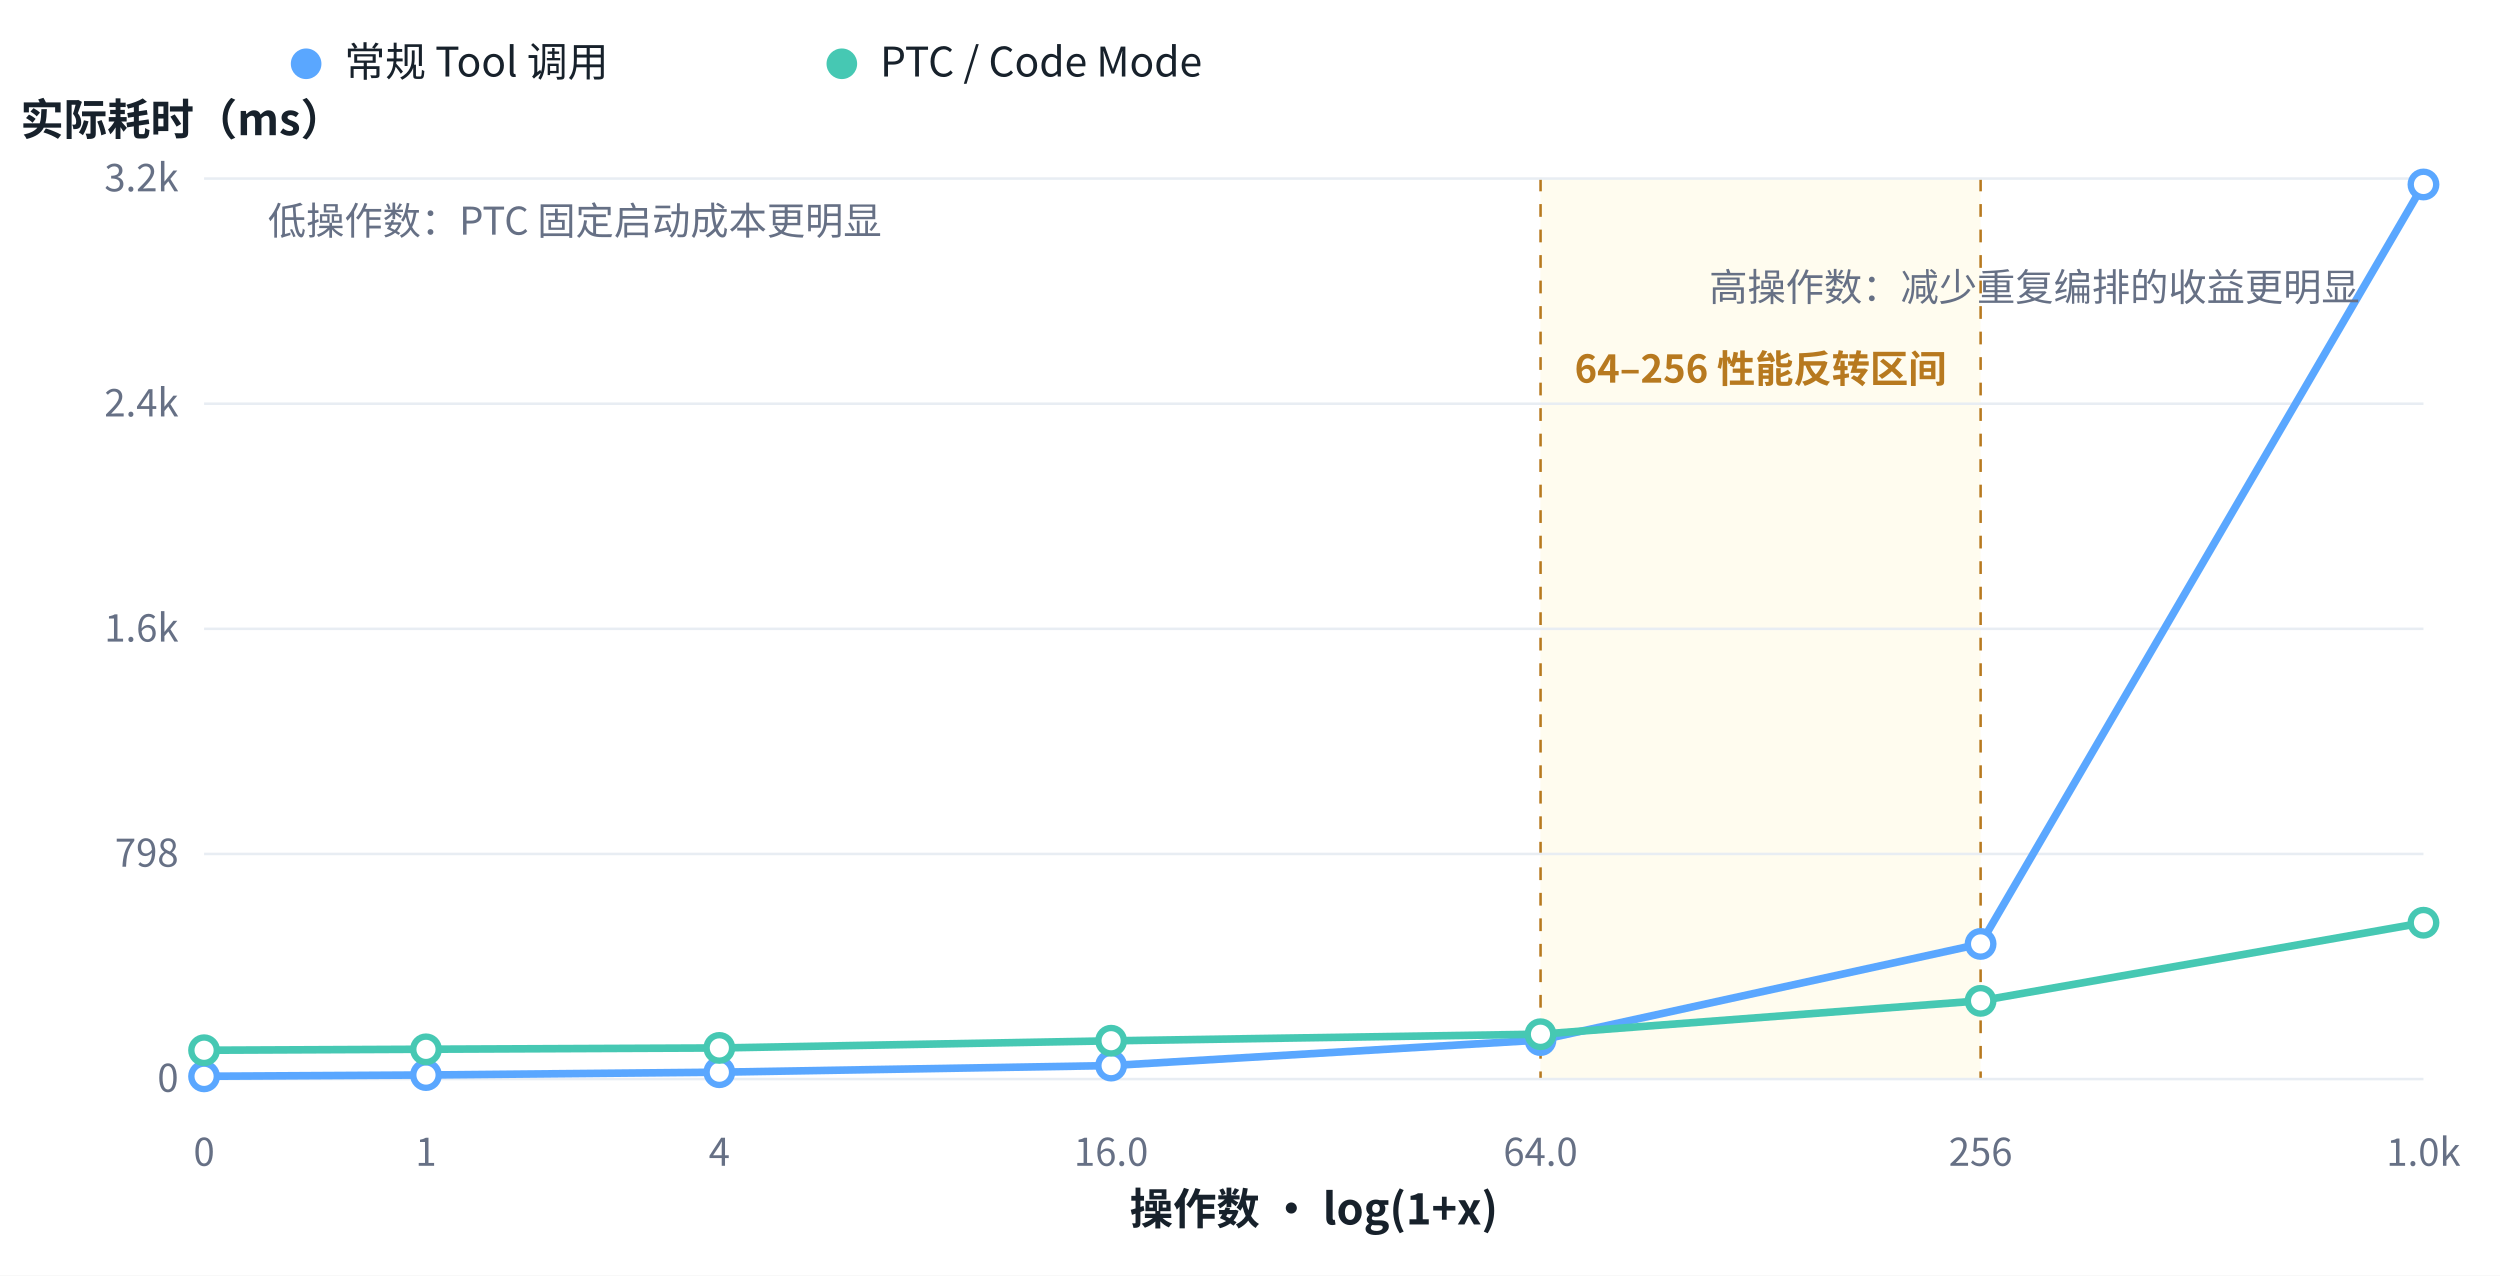
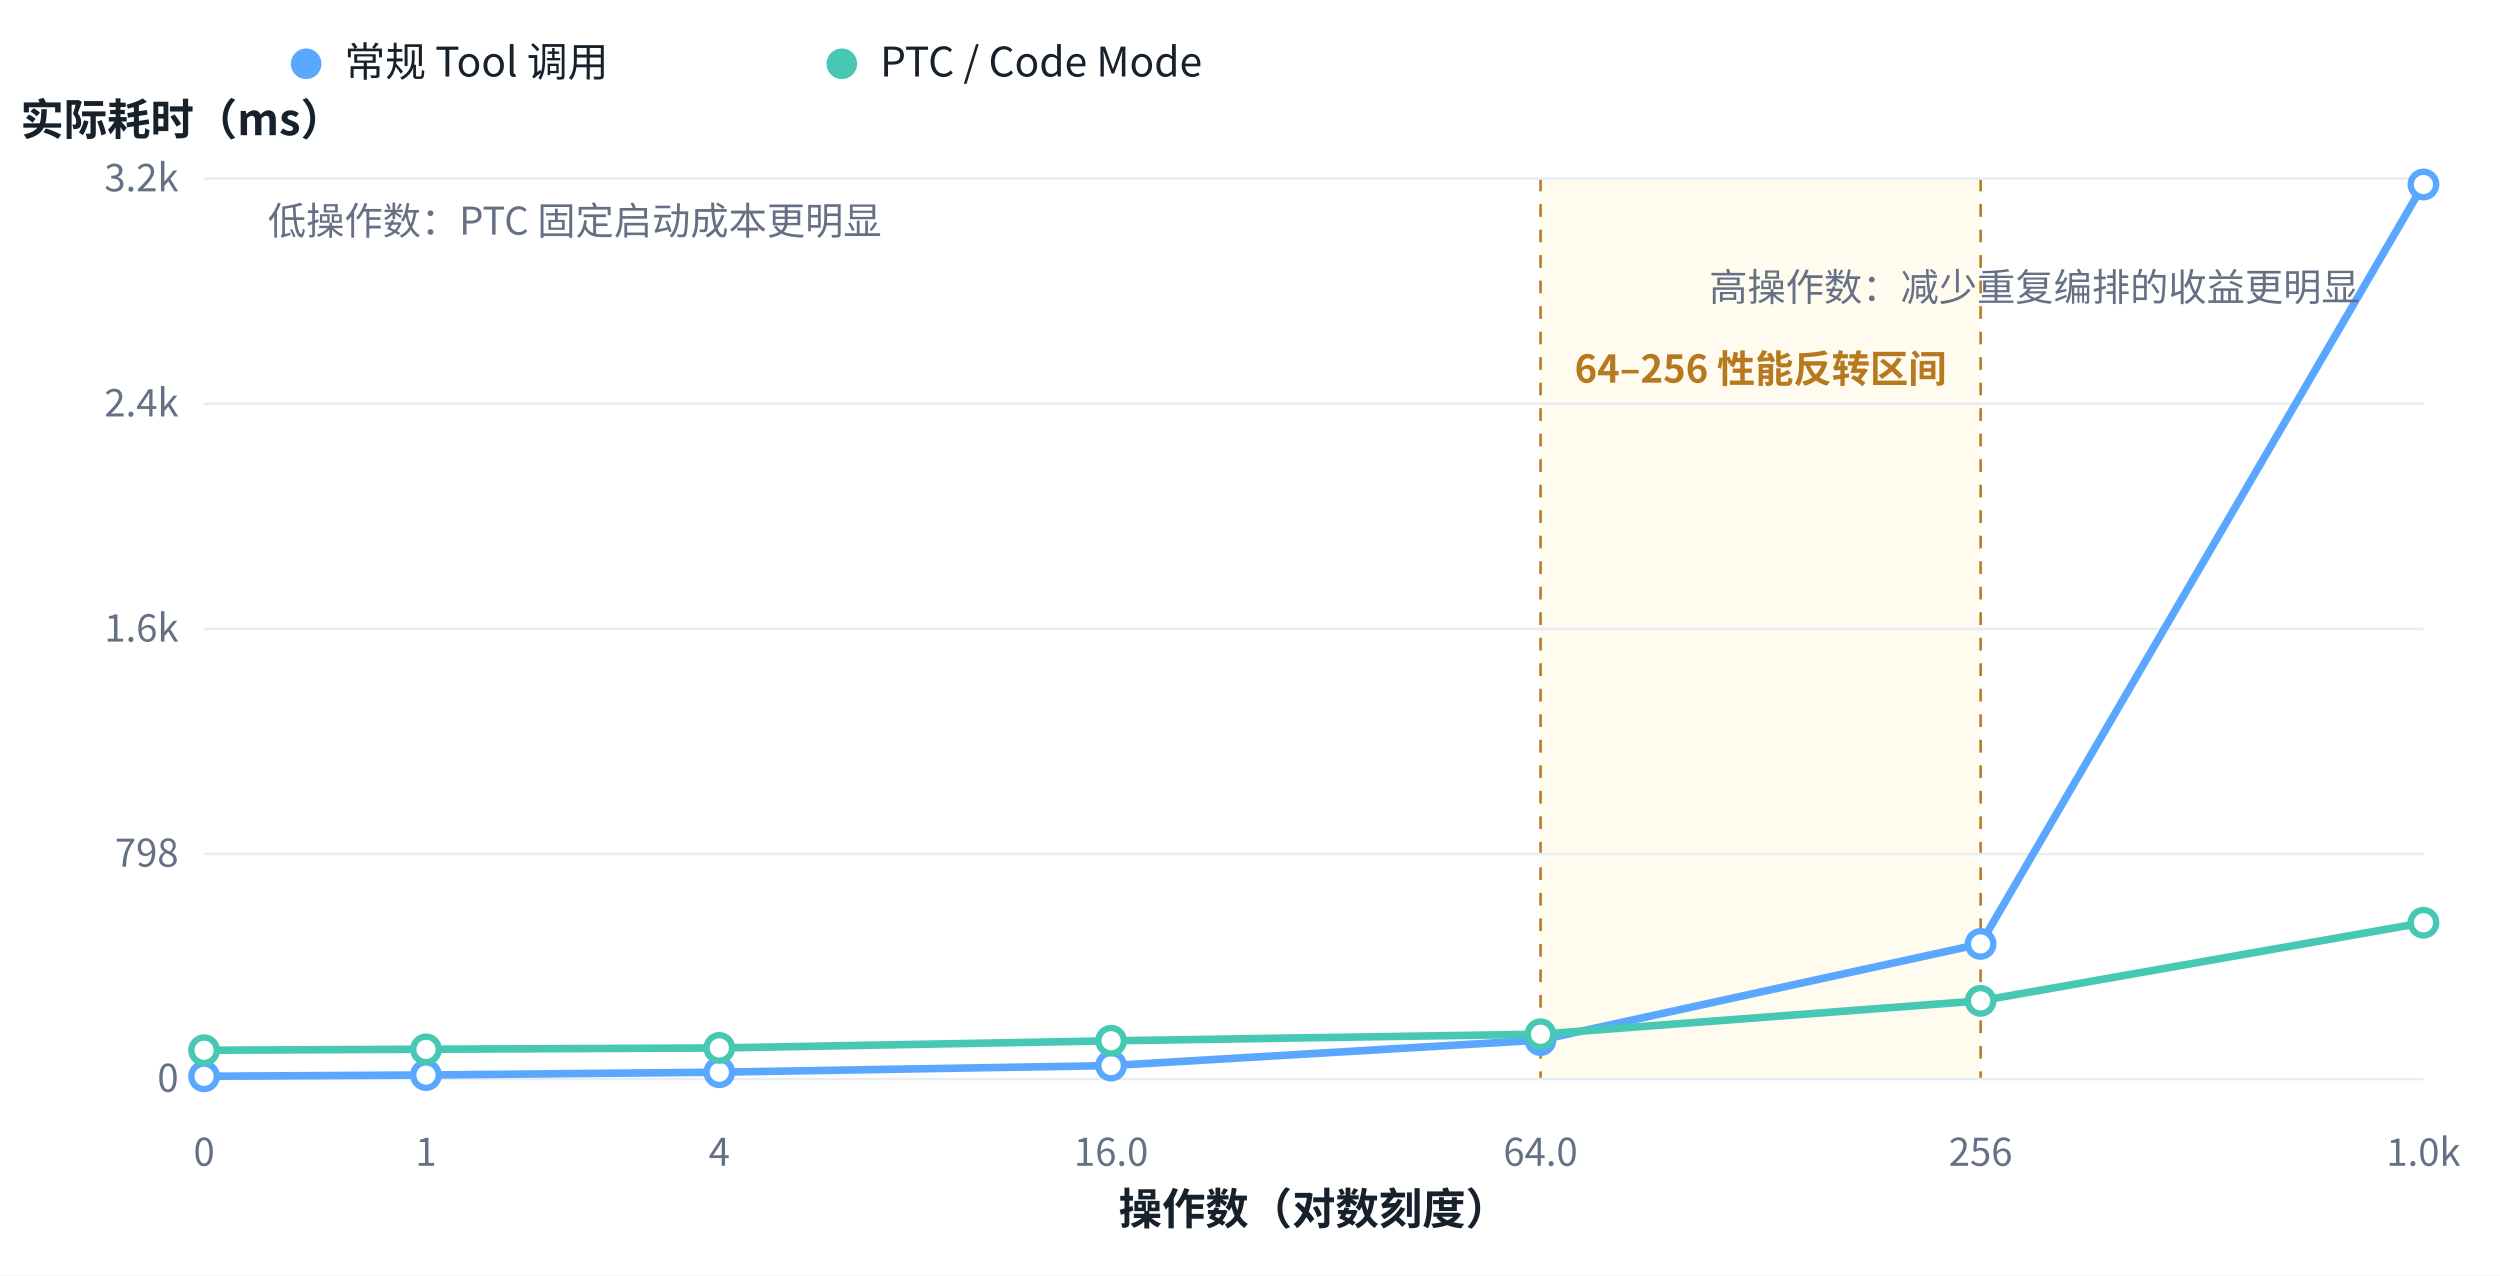
<svg xmlns="http://www.w3.org/2000/svg" viewBox="0 0 980 500" role="img" data-benchmark="C5" data-series-count="2">
  <rect width="980" height="500" fill="#FFFFFF" />
  <defs>
    <marker id="arrow" viewBox="0 0 10 10" refX="8" refY="5" markerWidth="7" markerHeight="7" orient="auto-start-reverse">
      <path d="M 0 0 L 10 5 L 0 10 z" fill="#64748B" />
    </marker>
  </defs>
  <rect x="603.9" y="70" width="172.5" height="353" fill="#FFFBEB" opacity=".8" />
  <line x1="603.9" y1="70" x2="603.9" y2="423" stroke="#B7791F" stroke-dasharray="5 5" />
  <line x1="776.4" y1="70" x2="776.4" y2="423" stroke="#B7791F" stroke-dasharray="5 5" />
  <line x1="80" y1="70.0" x2="950" y2="70.0" stroke="#E8EDF3" />
  <text x="70" y="75.0" fill="#667085" font-size="15" font-weight="400" text-anchor="end" font-family="'Noto Sans CJK SC','PingFang SC','Microsoft YaHei','Segoe UI',system-ui,sans-serif">3.2k</text>
  <line x1="80" y1="158.25" x2="950" y2="158.25" stroke="#E8EDF3" />
  <text x="70" y="163.25" fill="#667085" font-size="15" font-weight="400" text-anchor="end" font-family="'Noto Sans CJK SC','PingFang SC','Microsoft YaHei','Segoe UI',system-ui,sans-serif">2.4k</text>
  <line x1="80" y1="246.5" x2="950" y2="246.5" stroke="#E8EDF3" />
  <text x="70" y="251.5" fill="#667085" font-size="15" font-weight="400" text-anchor="end" font-family="'Noto Sans CJK SC','PingFang SC','Microsoft YaHei','Segoe UI',system-ui,sans-serif">1.6k</text>
  <line x1="80" y1="334.75" x2="950" y2="334.75" stroke="#E8EDF3" />
  <text x="70" y="339.75" fill="#667085" font-size="15" font-weight="400" text-anchor="end" font-family="'Noto Sans CJK SC','PingFang SC','Microsoft YaHei','Segoe UI',system-ui,sans-serif">798</text>
  <line x1="80" y1="423.0" x2="950" y2="423.0" stroke="#E8EDF3" />
  <text x="70" y="428.0" fill="#667085" font-size="15" font-weight="400" text-anchor="end" font-family="'Noto Sans CJK SC','PingFang SC','Microsoft YaHei','Segoe UI',system-ui,sans-serif">0</text>
  <text x="80.0" y="457" fill="#667085" font-size="15" font-weight="400" text-anchor="middle" font-family="'Noto Sans CJK SC','PingFang SC','Microsoft YaHei','Segoe UI',system-ui,sans-serif">0</text>
  <text x="166.988" y="457" fill="#667085" font-size="15" font-weight="400" text-anchor="middle" font-family="'Noto Sans CJK SC','PingFang SC','Microsoft YaHei','Segoe UI',system-ui,sans-serif">1</text>
  <text x="281.979" y="457" fill="#667085" font-size="15" font-weight="400" text-anchor="middle" font-family="'Noto Sans CJK SC','PingFang SC','Microsoft YaHei','Segoe UI',system-ui,sans-serif">4</text>
  <text x="435.559" y="457" fill="#667085" font-size="15" font-weight="400" text-anchor="middle" font-family="'Noto Sans CJK SC','PingFang SC','Microsoft YaHei','Segoe UI',system-ui,sans-serif">16.0</text>
  <text x="603.872" y="457" fill="#667085" font-size="15" font-weight="400" text-anchor="middle" font-family="'Noto Sans CJK SC','PingFang SC','Microsoft YaHei','Segoe UI',system-ui,sans-serif">64.0</text>
  <text x="776.391" y="457" fill="#667085" font-size="15" font-weight="400" text-anchor="middle" font-family="'Noto Sans CJK SC','PingFang SC','Microsoft YaHei','Segoe UI',system-ui,sans-serif">256</text>
  <text x="950.0" y="457" fill="#667085" font-size="15" font-weight="400" text-anchor="middle" font-family="'Noto Sans CJK SC','PingFang SC','Microsoft YaHei','Segoe UI',system-ui,sans-serif">1.0k</text>
  <path d="M80.0,421.9 L167.0,421.4 L282.0,420.3 L435.6,417.7 L603.9,407.7 L776.4,370.0 L950.0,72.3" fill="none" stroke="#5aa7ff" stroke-width="3" stroke-linecap="round" />
  <circle cx="80.0" cy="421.93" r="5" fill="#FFFFFF" stroke="#5aa7ff" stroke-width="2.5" />
  <circle cx="166.988" cy="421.427" r="5" fill="#FFFFFF" stroke="#5aa7ff" stroke-width="2.5" />
  <circle cx="281.979" cy="420.31" r="5" fill="#FFFFFF" stroke="#5aa7ff" stroke-width="2.5" />
  <circle cx="435.559" cy="417.713" r="5" fill="#FFFFFF" stroke="#5aa7ff" stroke-width="2.5" />
  <circle cx="603.872" cy="407.716" r="5" fill="#FFFFFF" stroke="#5aa7ff" stroke-width="2.5" />
  <circle cx="776.391" cy="370.019" r="5" fill="#FFFFFF" stroke="#5aa7ff" stroke-width="2.5" />
  <circle cx="950.0" cy="72.318" r="5" fill="#FFFFFF" stroke="#5aa7ff" stroke-width="2.5" />
  <path d="M80.0,411.7 L167.0,411.3 L282.0,410.8 L435.6,408.0 L603.9,405.4 L776.4,392.3 L950.0,361.7" fill="none" stroke="#46c8b3" stroke-width="3" stroke-linecap="round" />
  <circle cx="80.0" cy="411.696" r="5" fill="#FFFFFF" stroke="#46c8b3" stroke-width="2.5" />
  <circle cx="166.988" cy="411.345" r="5" fill="#FFFFFF" stroke="#46c8b3" stroke-width="2.5" />
  <circle cx="281.979" cy="410.785" r="5" fill="#FFFFFF" stroke="#46c8b3" stroke-width="2.5" />
  <circle cx="435.559" cy="407.965" r="5" fill="#FFFFFF" stroke="#46c8b3" stroke-width="2.5" />
  <circle cx="603.872" cy="405.421" r="5" fill="#FFFFFF" stroke="#46c8b3" stroke-width="2.5" />
  <circle cx="776.391" cy="392.337" r="5" fill="#FFFFFF" stroke="#46c8b3" stroke-width="2.5" />
  <circle cx="950.0" cy="361.711" r="5" fill="#FFFFFF" stroke="#46c8b3" stroke-width="2.5" />
-   <text x="515.0" y="480" fill="#17212B" font-size="17" font-weight="700" text-anchor="middle" font-family="'Noto Sans CJK SC','PingFang SC','Microsoft YaHei','Segoe UI',system-ui,sans-serif">操作数 · log(1+x)</text>
+   <text x="515.0" y="480" fill="#17212B" font-size="17" font-weight="700" text-anchor="middle" font-family="'Noto Sans CJK SC','PingFang SC','Microsoft YaHei','Segoe UI',system-ui,sans-serif">操作数（对数刻度）</text>
  <text x="8" y="53" fill="#17212B" font-size="17" font-weight="700" text-anchor="start" font-family="'Noto Sans CJK SC','PingFang SC','Microsoft YaHei','Segoe UI',system-ui,sans-serif">实际耗时（ms）</text>
  <text x="105" y="92" fill="#667085" font-size="15" font-weight="400" text-anchor="start" font-family="'Noto Sans CJK SC','PingFang SC','Microsoft YaHei','Segoe UI',system-ui,sans-serif">低操作数：PTC 固定启动成本更明显</text>
  <text x="925" y="118" fill="#667085" font-size="15" font-weight="400" text-anchor="end" font-family="'Noto Sans CJK SC','PingFang SC','Microsoft YaHei','Segoe UI',system-ui,sans-serif">高操作数：减少重复编排的收益更明显</text>
  <text x="690.132" y="150" fill="#B7791F" font-size="15" font-weight="700" text-anchor="middle" font-family="'Noto Sans CJK SC','PingFang SC','Microsoft YaHei','Segoe UI',system-ui,sans-serif">64–256 性能反转区间</text>
  <circle cx="120" cy="25" r="6" fill="#5aa7ff" />
  <text x="135" y="30" fill="#17212B" font-size="16" font-weight="400" text-anchor="start" font-family="'Noto Sans CJK SC','PingFang SC','Microsoft YaHei','Segoe UI',system-ui,sans-serif">常规 Tool 调用</text>
  <circle cx="330" cy="25" r="6" fill="#46c8b3" />
  <text x="345" y="30" fill="#17212B" font-size="16" font-weight="400" text-anchor="start" font-family="'Noto Sans CJK SC','PingFang SC','Microsoft YaHei','Segoe UI',system-ui,sans-serif">PTC / Code Mode</text>
</svg>
